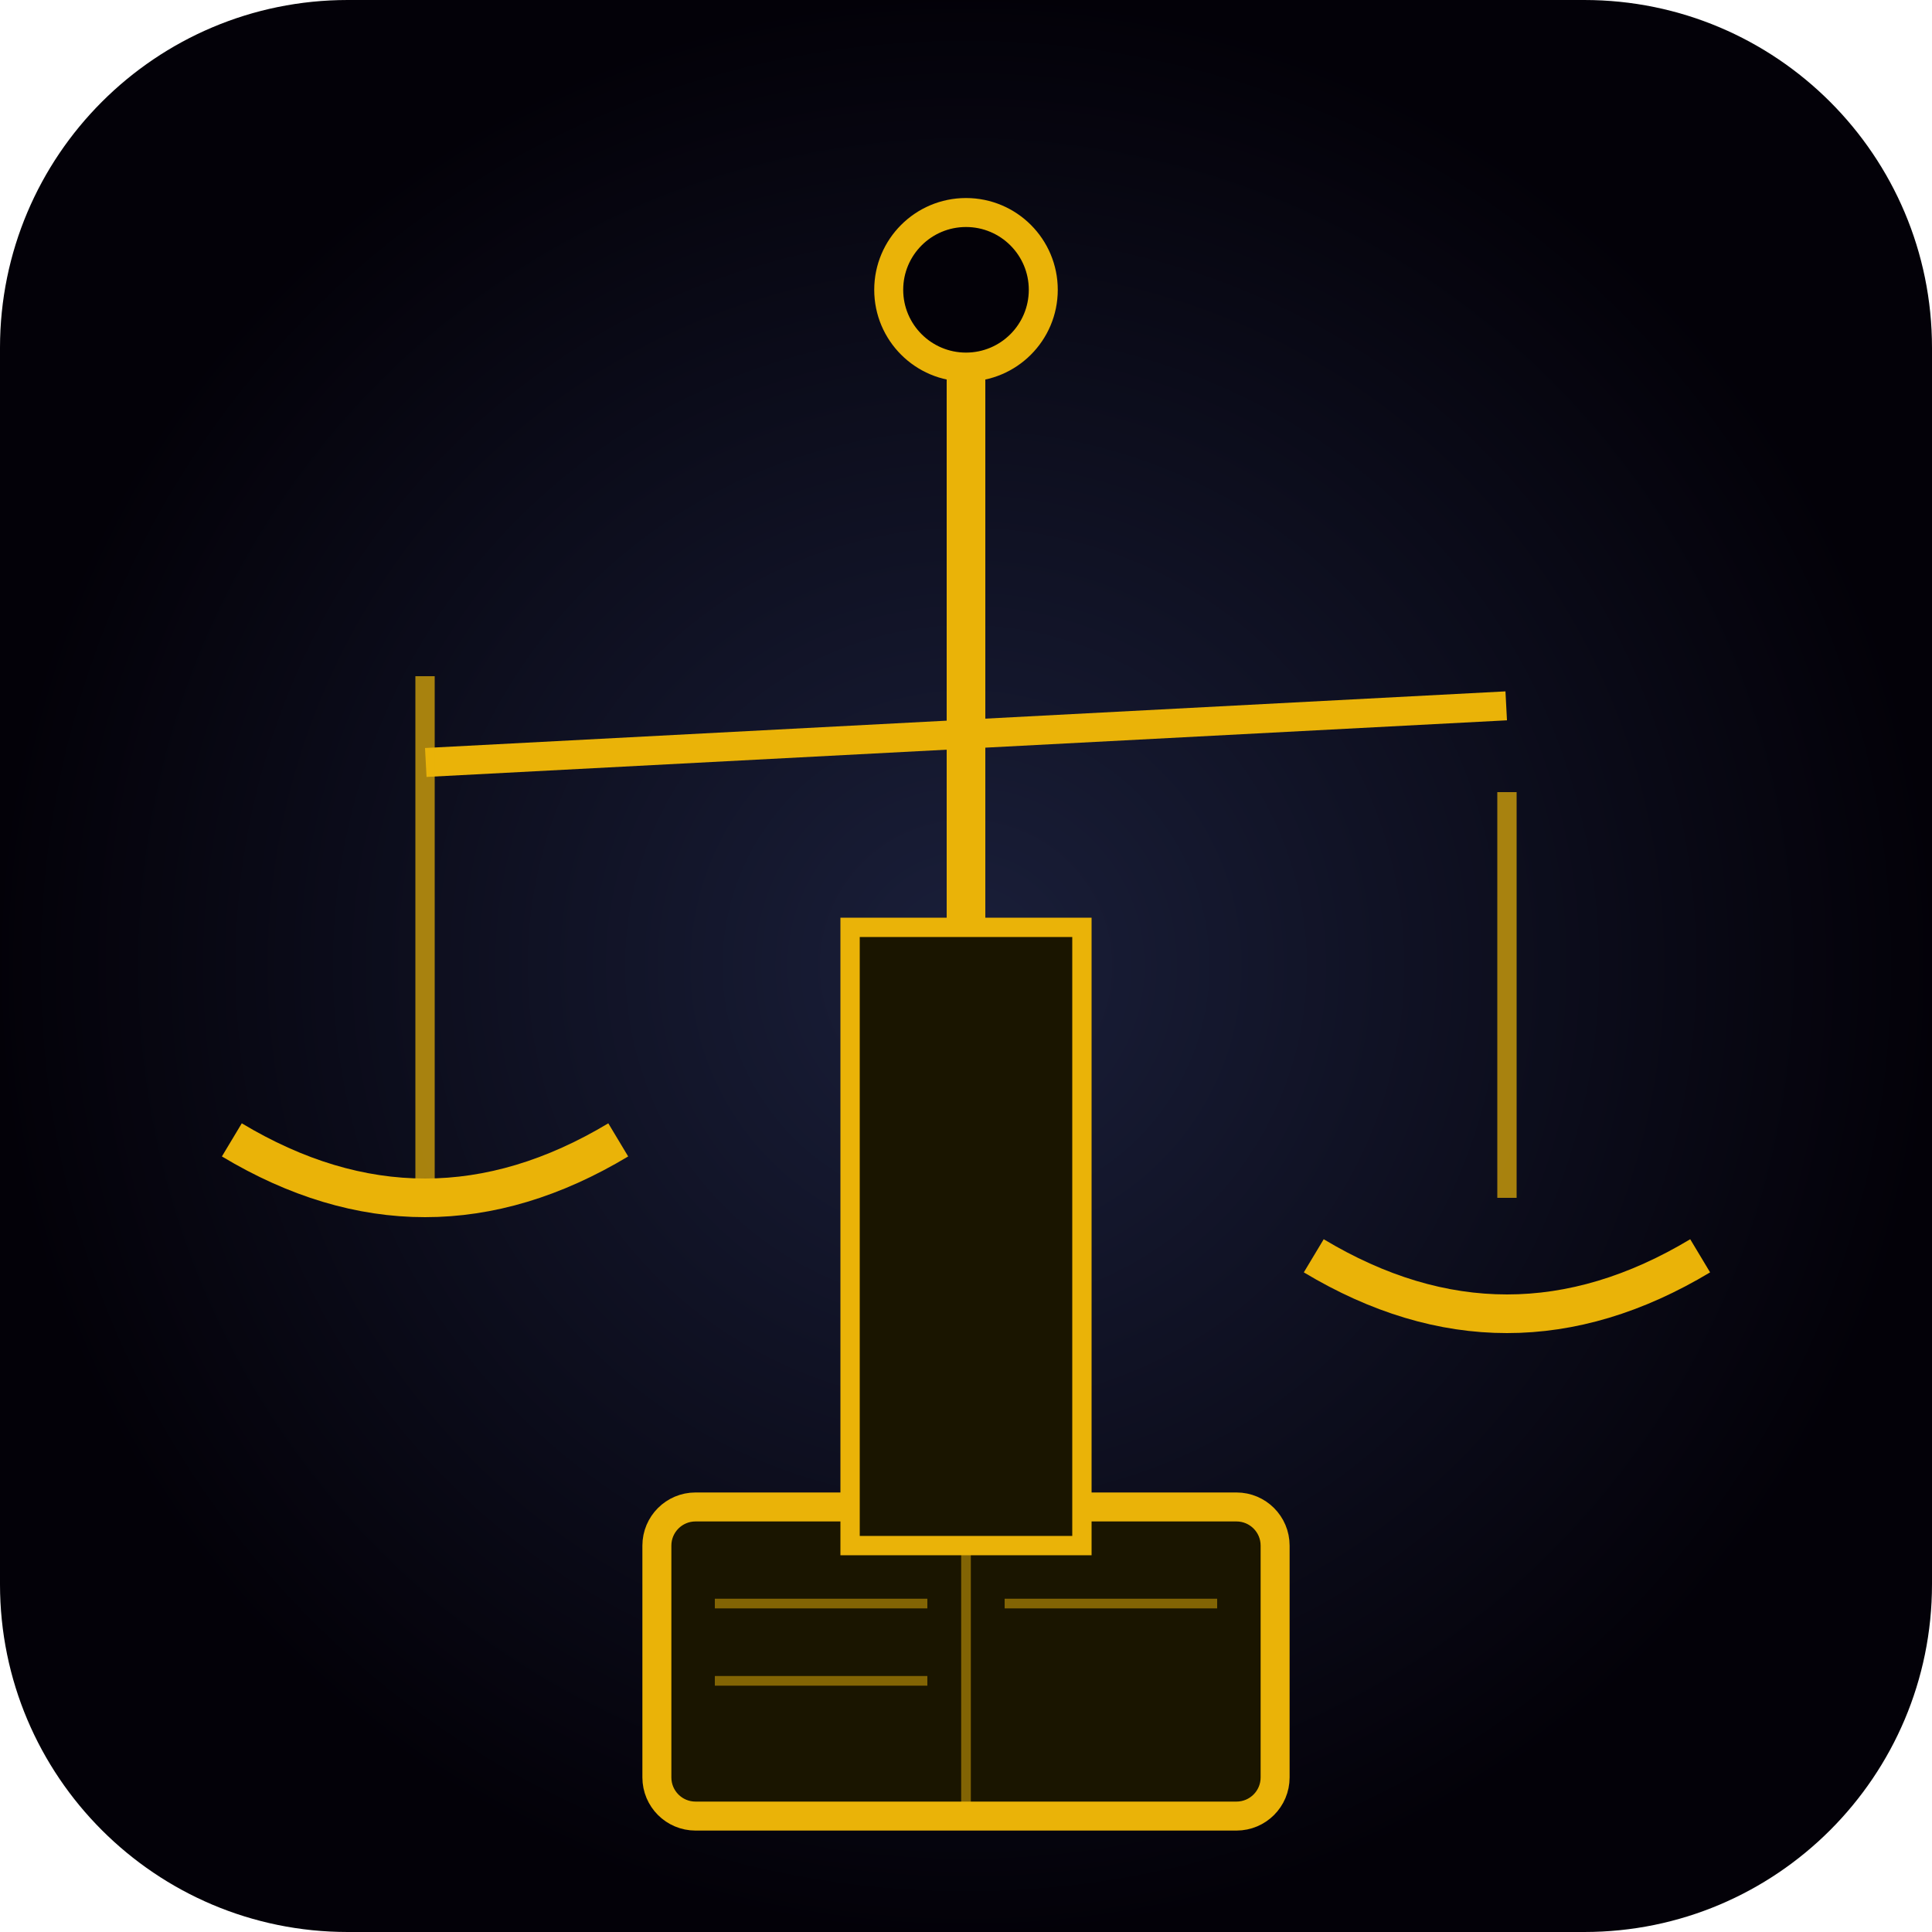
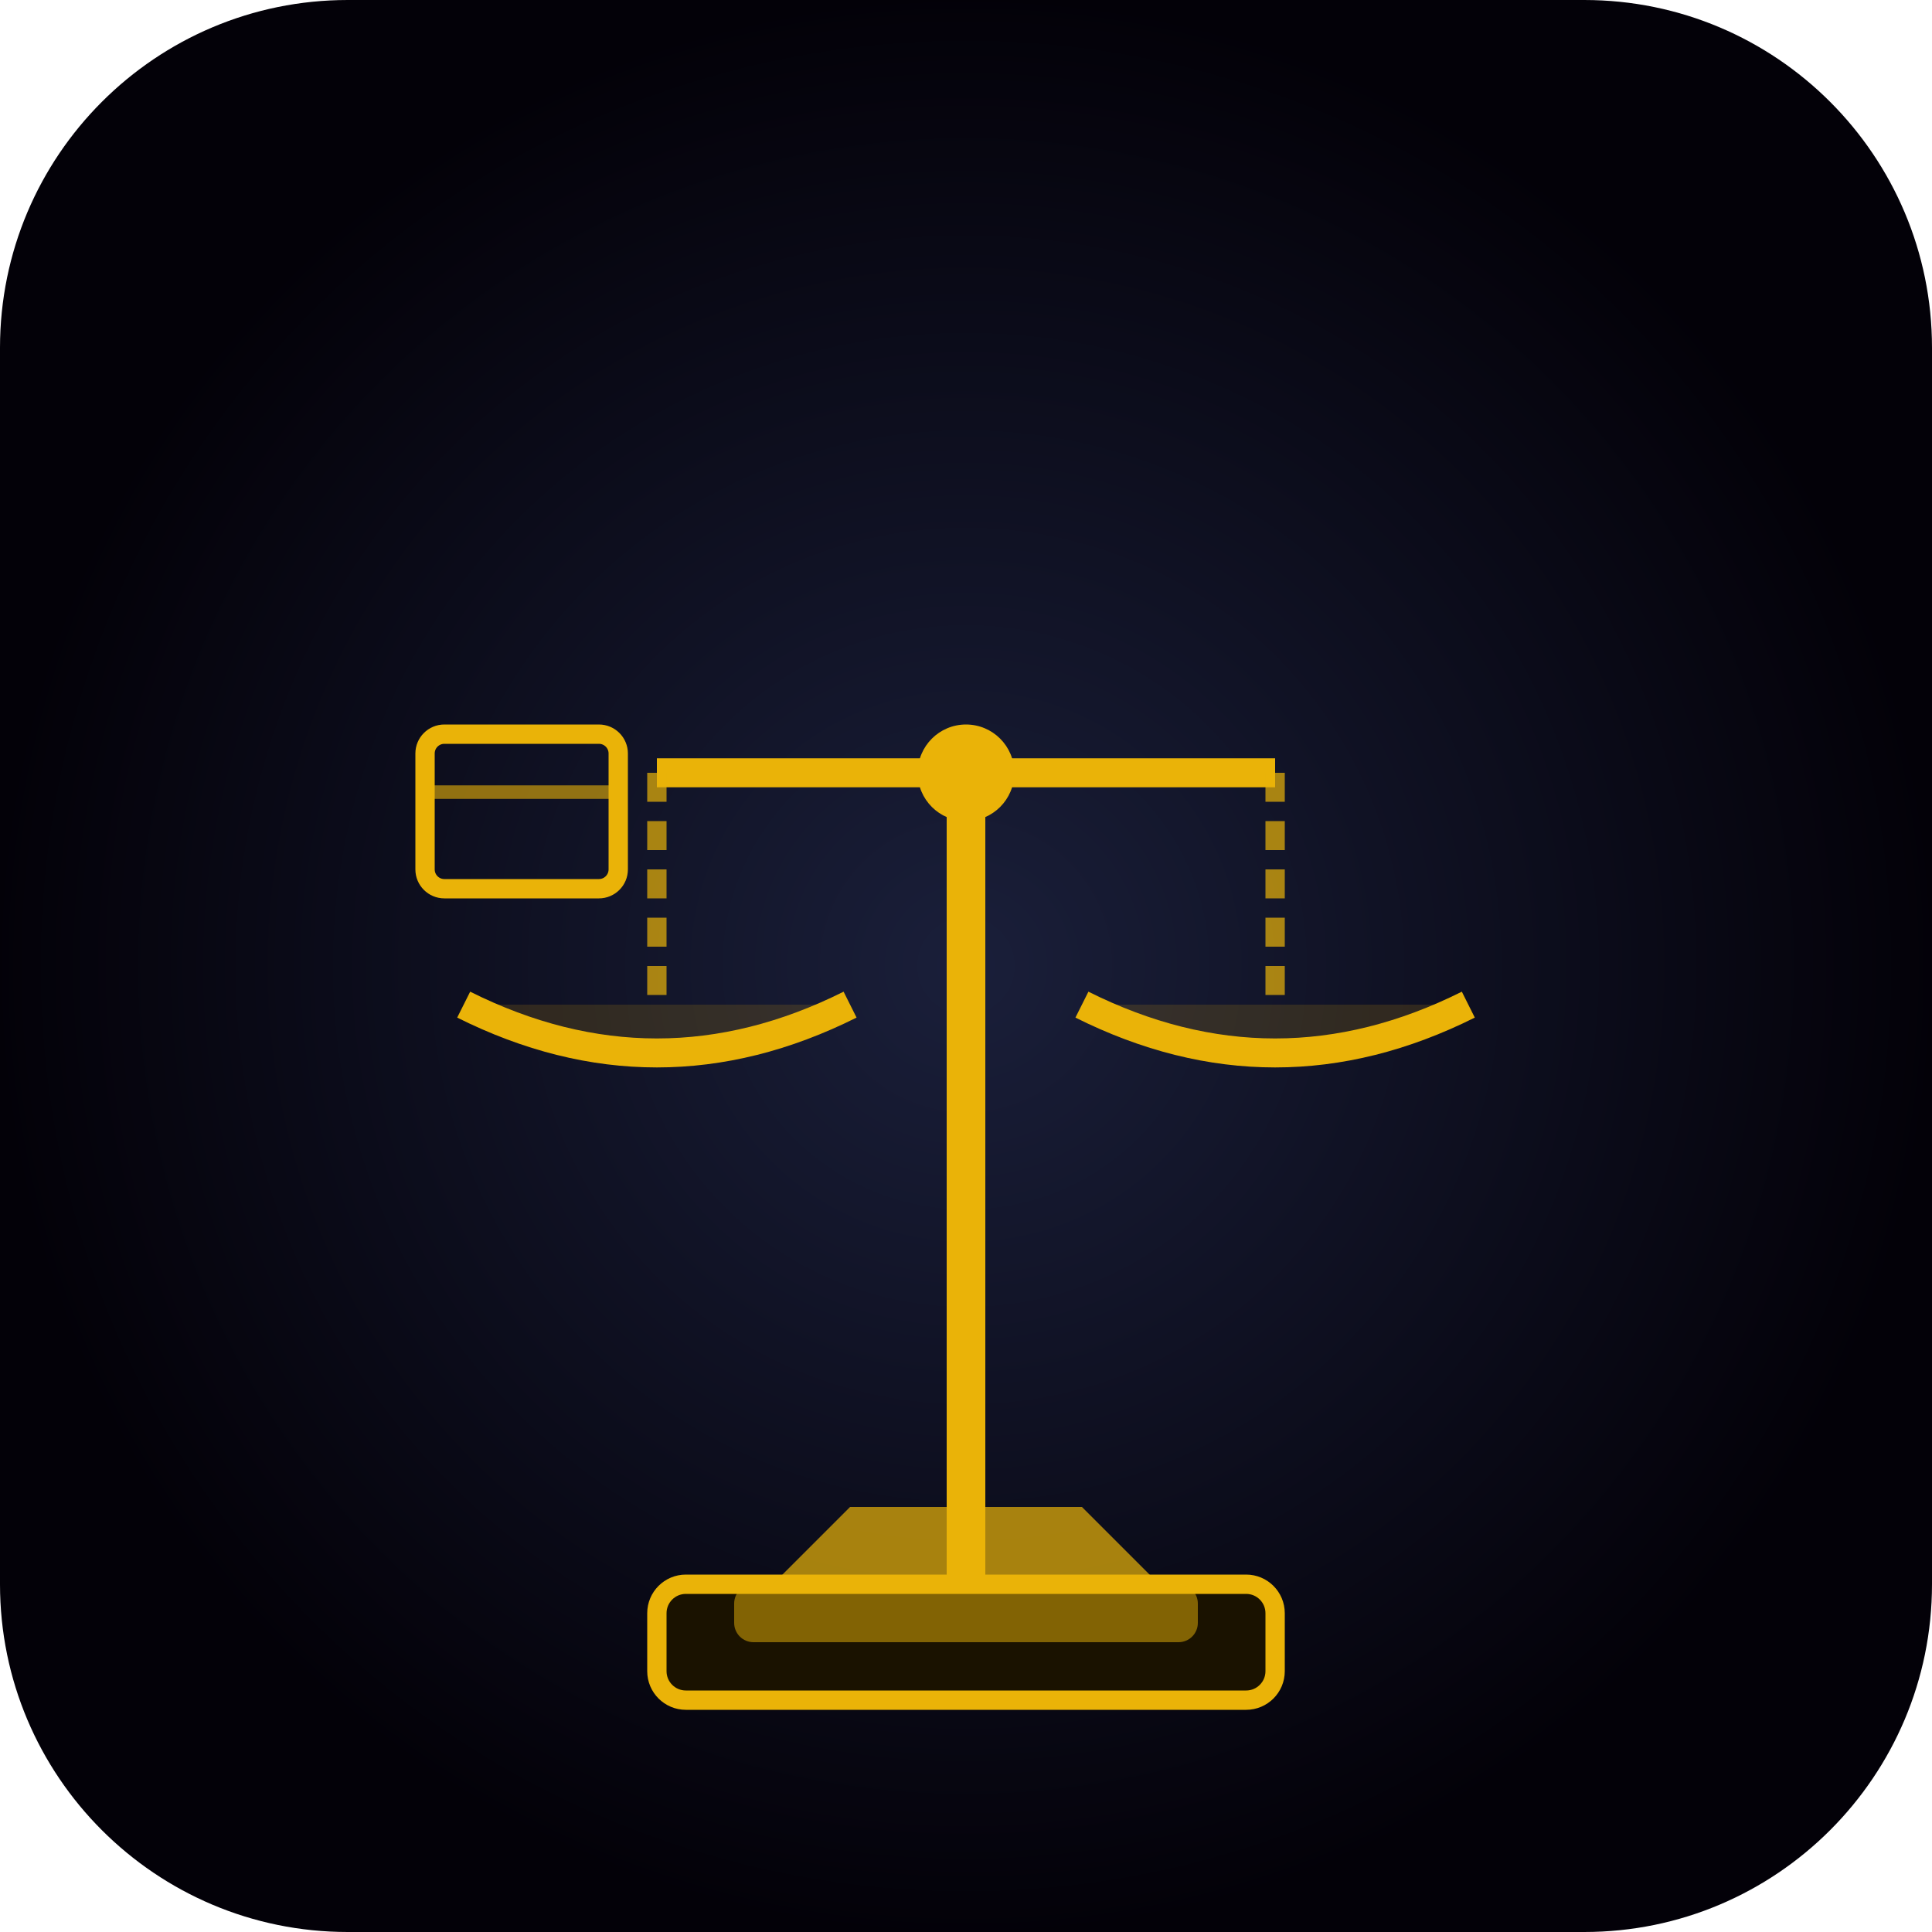
<svg xmlns="http://www.w3.org/2000/svg" viewBox="0 0 100 100" width="200" height="200">
  <defs>
    <radialGradient id="bg" cx="50%" cy="50%" r="50%">
      <stop offset="0%" stop-color="#1a1f3a" />
      <stop offset="100%" stop-color="#030108" />
    </radialGradient>
  </defs>
  <rect width="100" height="100" rx="18" fill="url(#bg)" />
-   <line x1="50" y1="15" x2="50" y2="48" stroke="#EAB308" stroke-width="2" />
-   <line x1="22" y1="38" x2="78" y2="38" stroke="#EAB308" stroke-width="1.5" transform="rotate(-3,50,38)" />
-   <line x1="22" y1="35" x2="22" y2="62" stroke="#EAB308" stroke-width="1" opacity="0.7" />
-   <line x1="78" y1="41" x2="78" y2="62" stroke="#EAB308" stroke-width="1" opacity="0.7" />
-   <path d="M12,59 Q22,65 32,59" fill="none" stroke="#EAB308" stroke-width="2" />
-   <path d="M68,65 Q78,71 88,65" fill="none" stroke="#EAB308" stroke-width="2" />
-   <circle cx="50" cy="15" r="4" fill="#030108" stroke="#EAB308" stroke-width="1.5" />
-   <rect x="34" y="78" width="32" height="16" rx="2" fill="#1a1500" stroke="#EAB308" stroke-width="1.5" />
-   <line x1="50" y1="78" x2="50" y2="94" stroke="#EAB308" stroke-width="0.5" opacity="0.5" />
-   <line x1="37" y1="83" x2="48" y2="83" stroke="#EAB308" stroke-width="0.5" opacity="0.5" />
-   <line x1="37" y1="87" x2="48" y2="87" stroke="#EAB308" stroke-width="0.5" opacity="0.5" />
-   <line x1="52" y1="83" x2="63" y2="83" stroke="#EAB308" stroke-width="0.5" opacity="0.5" />
-   <rect x="44" y="48" width="12" height="32" fill="#1a1500" stroke="#EAB308" stroke-width="1" />
+   <line x1="50" y1="82" x2="50" y2="40" stroke="#EAB308" stroke-width="2" />
+   <circle cx="50" cy="40" r="2.5" fill="#EAB308" />
+   <line x1="34" y1="40" x2="66" y2="40" stroke="#EAB308" stroke-width="1.5" />
+   <line x1="34" y1="40" x2="34" y2="52" stroke="#EAB308" stroke-width="1" opacity="0.7" stroke-dasharray="1.5,1" />
+   <line x1="66" y1="40" x2="66" y2="52" stroke="#EAB308" stroke-width="1" opacity="0.7" stroke-dasharray="1.5,1" />
+   <path d="M24,52 Q34,57 44,52" stroke="#EAB308" stroke-width="1.5" fill="rgba(234,179,8,0.15)" />
+   <path d="M56,52 Q66,57 76,52" stroke="#EAB308" stroke-width="1.5" fill="rgba(234,179,8,0.15)" />
+   <rect x="22" y="38" width="10" height="8" rx="1" fill="none" stroke="#EAB308" stroke-width="1" />
+   <line x1="22" y1="41" x2="32" y2="41" stroke="#EAB308" stroke-width="0.7" opacity="0.6" />
+   <rect x="34" y="82" width="32" height="6" rx="1.5" fill="#1a1200" stroke="#EAB308" stroke-width="1" />
+   <path d="M40,82 L44,78 L56,78 L60,82 Z" fill="#EAB308" opacity="0.7" />
+   <rect x="38" y="82" width="24" height="3" rx="1" fill="#EAB308" opacity="0.5" />
</svg>
